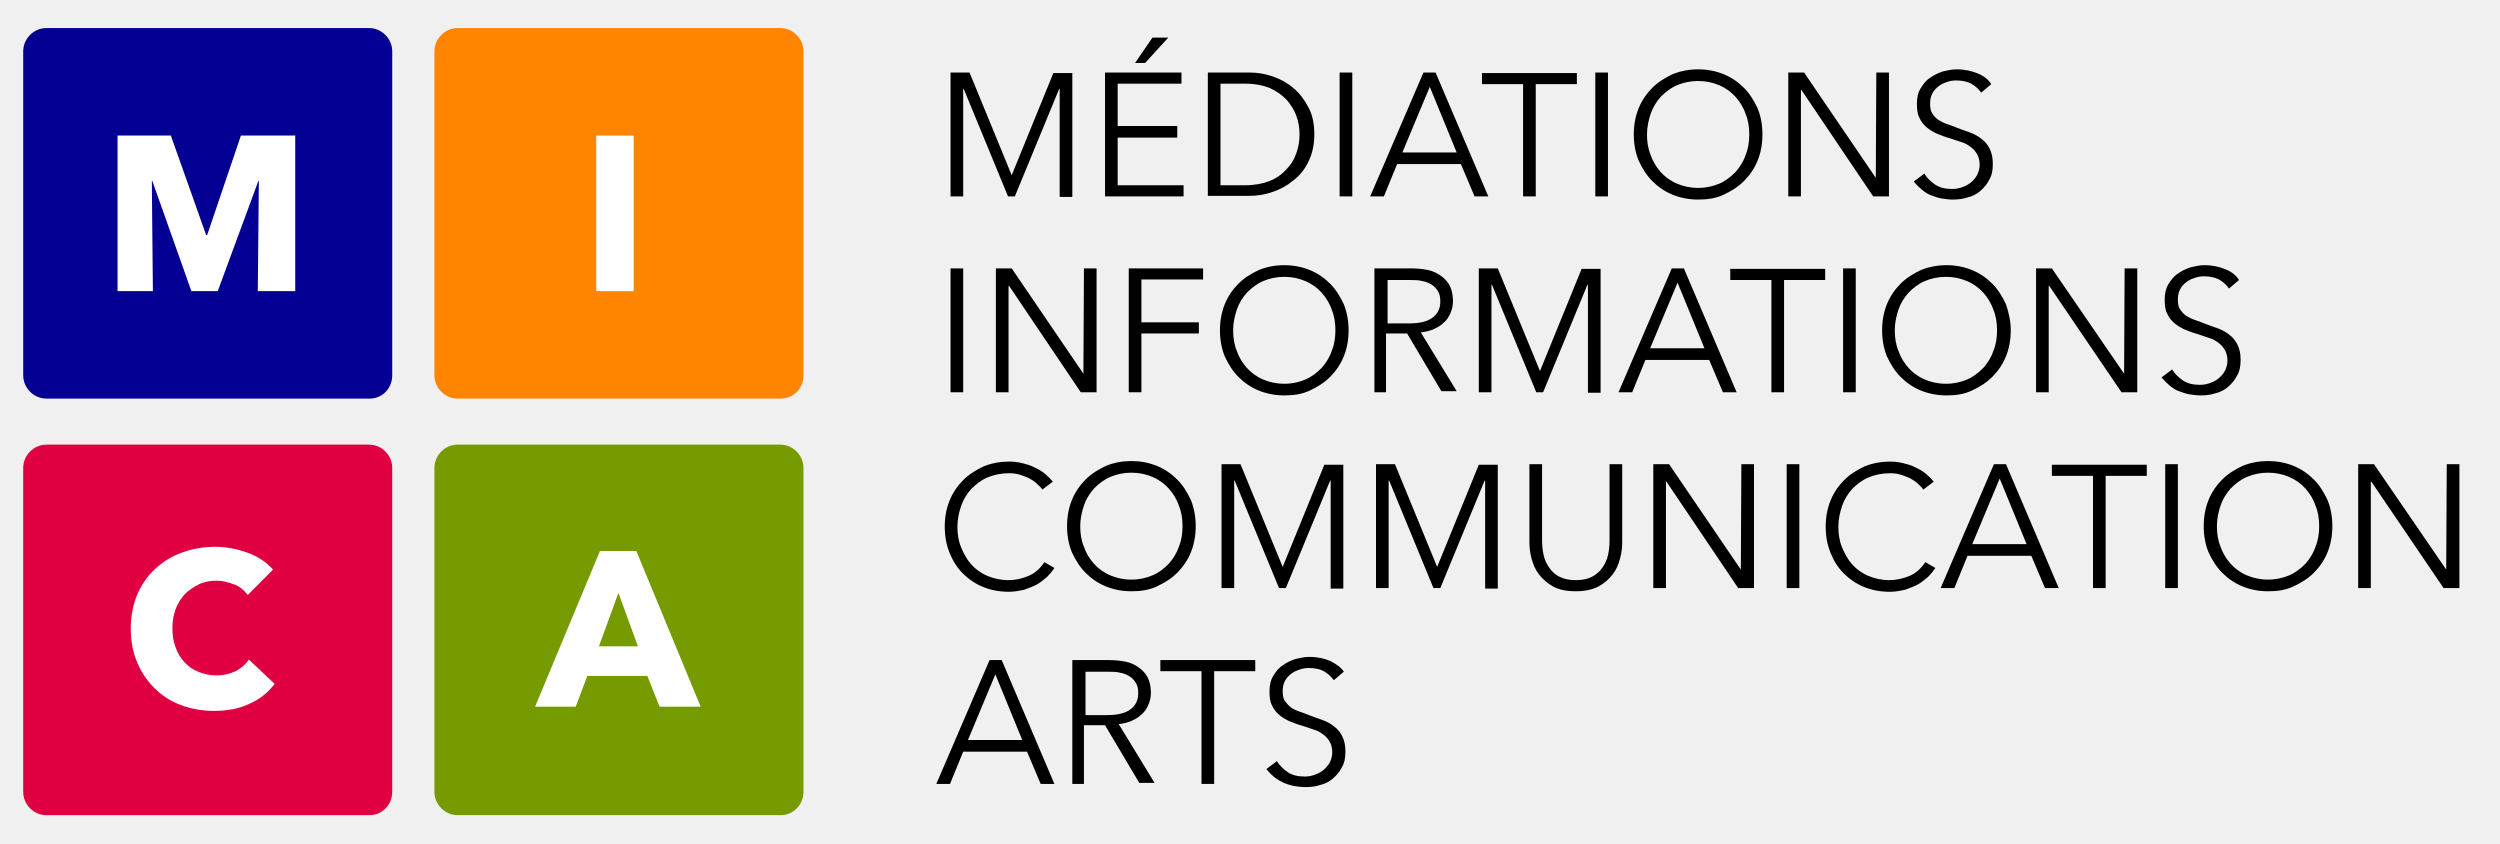
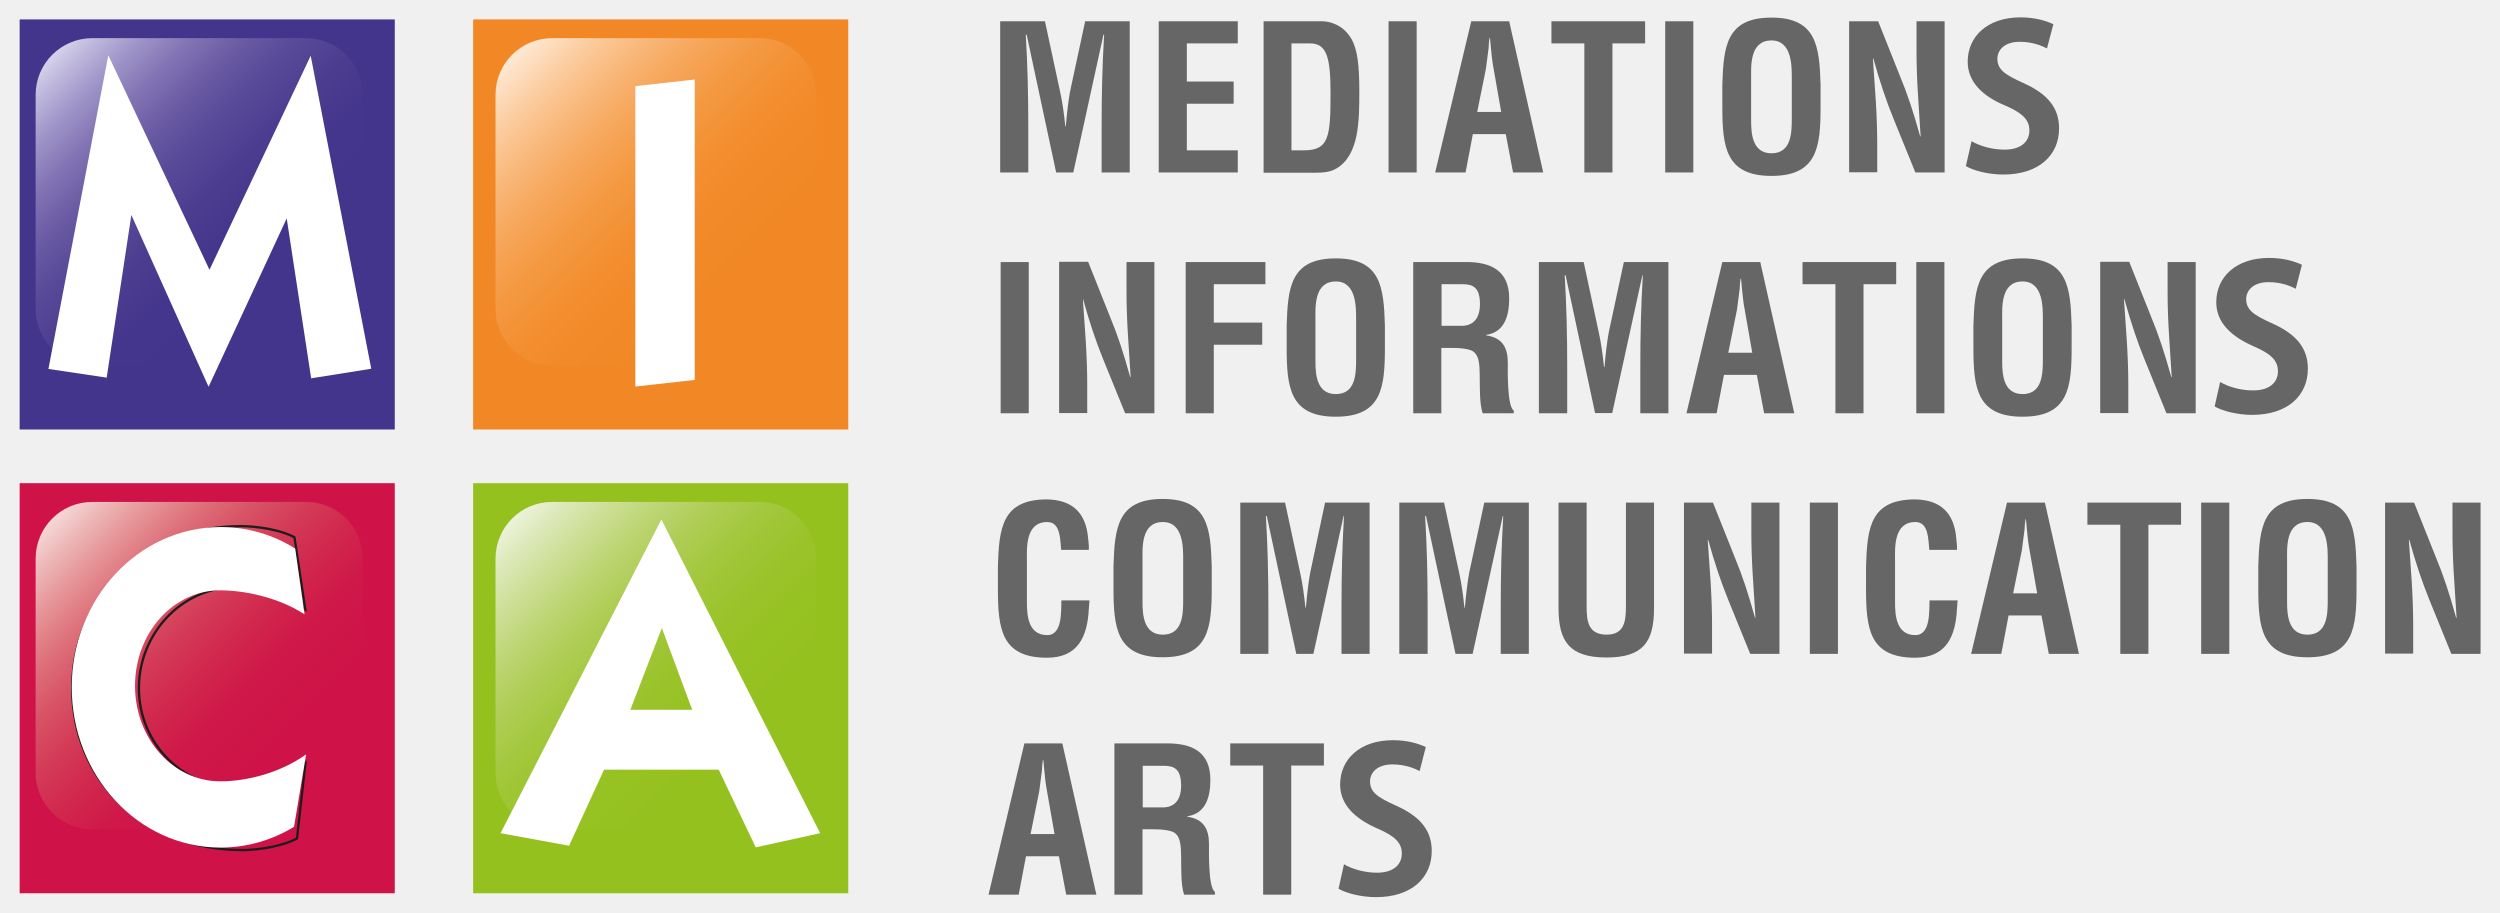
- <svg xmlns="http://www.w3.org/2000/svg" width="160" height="54" viewBox="0 0 160 54" fill="none">
-   <path d="M64.749 11.213L67.415 4.675H68.629V12.602H67.82V5.691H67.786L64.951 12.568H64.513L61.679 5.691H61.645V12.568H60.835V4.641H62.05L64.749 11.213ZM71.531 11.857H75.749V12.568H70.721V4.641H75.614V5.353H71.531V8.063H75.344V8.808H71.531V11.857ZM73.285 4.031H72.644L73.758 2.405H74.77L73.285 4.031ZM77.301 4.641H79.933C80.439 4.641 80.911 4.709 81.417 4.878C81.923 5.048 82.362 5.285 82.767 5.624C83.172 5.962 83.475 6.369 83.745 6.877C84.015 7.385 84.116 7.961 84.116 8.605C84.116 9.282 83.981 9.858 83.745 10.332C83.509 10.841 83.172 11.247 82.767 11.552C82.362 11.891 81.923 12.128 81.417 12.297C80.911 12.467 80.439 12.534 79.933 12.534H77.301V4.641ZM78.111 11.857H79.696C80.304 11.857 80.81 11.755 81.248 11.586C81.687 11.417 82.058 11.146 82.328 10.841C82.632 10.536 82.834 10.197 82.969 9.79C83.104 9.418 83.172 9.011 83.172 8.605C83.172 8.198 83.104 7.792 82.969 7.419C82.834 7.046 82.598 6.674 82.328 6.369C82.025 6.064 81.687 5.827 81.248 5.624C80.81 5.454 80.304 5.353 79.696 5.353H78.111V11.857ZM86.546 12.568H85.736V4.641H86.546V12.568ZM88.57 12.568H87.693L91.101 4.641H91.877L95.251 12.568H94.374L93.496 10.502H89.414L88.57 12.568ZM89.751 9.757H93.227L91.506 5.556L89.751 9.757ZM98.288 12.568H97.478V5.386H94.846V4.675H100.919V5.386H98.288V12.568ZM102.91 12.568H102.1V4.641H102.91V12.568ZM112.796 8.605C112.796 9.215 112.695 9.757 112.493 10.265C112.29 10.773 111.986 11.213 111.615 11.586C111.244 11.959 110.806 12.23 110.299 12.467C109.793 12.704 109.253 12.772 108.68 12.772C108.106 12.772 107.566 12.67 107.06 12.467C106.554 12.264 106.116 11.959 105.744 11.586C105.373 11.213 105.103 10.773 104.867 10.265C104.665 9.757 104.563 9.215 104.563 8.605C104.563 7.995 104.665 7.453 104.867 6.945C105.07 6.437 105.373 5.996 105.744 5.624C106.116 5.251 106.554 4.98 107.06 4.743C107.566 4.54 108.106 4.438 108.68 4.438C109.253 4.438 109.793 4.54 110.299 4.743C110.806 4.946 111.244 5.251 111.615 5.624C111.986 5.996 112.256 6.437 112.493 6.945C112.695 7.453 112.796 7.995 112.796 8.605ZM111.953 8.605C111.953 8.13 111.885 7.69 111.717 7.284C111.582 6.877 111.345 6.504 111.075 6.199C110.806 5.895 110.434 5.624 110.03 5.454C109.625 5.285 109.186 5.183 108.68 5.183C108.174 5.183 107.735 5.285 107.33 5.454C106.925 5.624 106.588 5.895 106.284 6.199C106.014 6.504 105.778 6.877 105.643 7.284C105.508 7.69 105.407 8.13 105.407 8.605C105.407 9.079 105.474 9.519 105.643 9.926C105.778 10.332 106.014 10.705 106.284 11.01C106.554 11.315 106.925 11.586 107.33 11.755C107.735 11.925 108.174 12.026 108.68 12.026C109.186 12.026 109.625 11.925 110.03 11.755C110.434 11.586 110.772 11.315 111.075 11.01C111.345 10.705 111.582 10.332 111.717 9.926C111.885 9.519 111.953 9.079 111.953 8.605ZM120.051 11.383L120.084 4.641H120.894V12.568H119.882L115.293 5.759H115.259V12.568H114.45V4.641H115.462L120.051 11.383ZM126.799 5.928C126.63 5.691 126.394 5.488 126.158 5.353C125.888 5.217 125.584 5.149 125.179 5.149C124.977 5.149 124.774 5.183 124.606 5.251C124.403 5.319 124.234 5.386 124.066 5.522C123.897 5.657 123.762 5.793 123.661 5.996C123.56 6.199 123.526 6.403 123.526 6.64C123.526 6.877 123.56 7.114 123.661 7.25C123.762 7.419 123.897 7.555 124.032 7.656C124.201 7.758 124.369 7.859 124.572 7.927C124.774 7.995 124.977 8.063 125.213 8.164C125.483 8.266 125.753 8.368 126.057 8.469C126.326 8.571 126.596 8.706 126.799 8.876C127.035 9.045 127.204 9.248 127.339 9.519C127.474 9.79 127.541 10.095 127.541 10.502C127.541 10.908 127.474 11.247 127.305 11.518C127.17 11.789 126.968 12.026 126.731 12.23C126.495 12.433 126.225 12.568 125.922 12.636C125.618 12.738 125.314 12.772 124.977 12.772C124.741 12.772 124.504 12.738 124.268 12.704C124.032 12.67 123.796 12.568 123.593 12.501C123.391 12.433 123.189 12.297 122.986 12.128C122.817 11.992 122.649 11.823 122.48 11.62L123.155 11.112C123.323 11.383 123.56 11.62 123.863 11.823C124.167 12.026 124.538 12.094 124.943 12.094C125.145 12.094 125.348 12.06 125.55 11.992C125.753 11.925 125.955 11.823 126.124 11.688C126.293 11.552 126.428 11.383 126.529 11.213C126.63 11.01 126.698 10.807 126.698 10.536C126.698 10.265 126.63 10.028 126.529 9.858C126.428 9.689 126.293 9.519 126.09 9.384C125.922 9.248 125.719 9.147 125.483 9.079C125.247 9.011 125.011 8.91 124.774 8.842C124.504 8.774 124.268 8.673 123.998 8.571C123.762 8.469 123.526 8.334 123.323 8.164C123.121 7.995 122.952 7.792 122.851 7.555C122.716 7.317 122.682 7.013 122.682 6.64C122.682 6.267 122.75 5.928 122.919 5.657C123.087 5.386 123.256 5.149 123.526 4.98C123.762 4.811 124.032 4.675 124.336 4.573C124.639 4.506 124.909 4.438 125.213 4.438C125.753 4.438 126.191 4.54 126.596 4.709C127.001 4.878 127.271 5.115 127.44 5.386L126.799 5.928ZM61.645 25.103H60.835V17.176H61.645V25.103ZM69.338 23.917L69.372 17.176H70.181V25.103H69.169L64.58 18.294H64.547V25.103H63.737V17.176H64.749L69.338 23.917ZM73.049 25.103H72.24V17.176H76.997V17.887H73.049V20.631H76.727V21.343H73.049V25.103ZM86.31 21.139C86.31 21.749 86.208 22.291 86.006 22.799C85.803 23.307 85.5 23.748 85.129 24.12C84.757 24.493 84.319 24.764 83.813 25.001C83.307 25.238 82.767 25.306 82.193 25.306C81.62 25.306 81.08 25.204 80.574 25.001C80.067 24.798 79.629 24.493 79.258 24.12C78.886 23.748 78.617 23.307 78.38 22.799C78.178 22.291 78.077 21.749 78.077 21.139C78.077 20.529 78.178 19.988 78.38 19.479C78.583 18.971 78.886 18.531 79.258 18.158C79.629 17.785 80.067 17.514 80.574 17.277C81.08 17.074 81.62 16.972 82.193 16.972C82.767 16.972 83.307 17.074 83.813 17.277C84.319 17.481 84.757 17.785 85.129 18.158C85.5 18.531 85.77 18.971 86.006 19.479C86.208 19.988 86.31 20.529 86.31 21.139ZM85.466 21.139C85.466 20.665 85.399 20.225 85.23 19.818C85.095 19.412 84.859 19.039 84.589 18.734C84.319 18.429 83.948 18.158 83.543 17.989C83.138 17.819 82.699 17.718 82.193 17.718C81.687 17.718 81.248 17.819 80.844 17.989C80.439 18.158 80.101 18.429 79.798 18.734C79.528 19.039 79.291 19.412 79.156 19.818C79.022 20.225 78.92 20.665 78.92 21.139C78.92 21.614 78.988 22.054 79.156 22.46C79.291 22.867 79.528 23.24 79.798 23.544C80.067 23.849 80.439 24.12 80.844 24.29C81.248 24.459 81.687 24.561 82.193 24.561C82.699 24.561 83.138 24.459 83.543 24.29C83.948 24.12 84.285 23.849 84.589 23.544C84.859 23.24 85.095 22.867 85.23 22.46C85.399 22.054 85.466 21.614 85.466 21.139ZM88.773 25.103H87.963V17.176H90.291C90.662 17.176 91.033 17.209 91.371 17.277C91.708 17.345 91.978 17.481 92.214 17.65C92.45 17.819 92.653 18.023 92.788 18.294C92.923 18.565 92.99 18.903 92.99 19.276C92.99 19.581 92.923 19.818 92.822 20.055C92.72 20.292 92.585 20.496 92.383 20.665C92.214 20.834 91.978 20.97 91.742 21.072C91.506 21.173 91.236 21.241 90.932 21.275L93.227 25.035H92.248L90.055 21.343H88.705V25.103H88.773ZM88.773 20.699H90.156C90.797 20.699 91.303 20.597 91.641 20.36C91.978 20.123 92.18 19.784 92.18 19.31C92.18 19.039 92.147 18.836 92.046 18.666C91.944 18.497 91.809 18.328 91.641 18.226C91.472 18.124 91.269 18.023 91.033 17.989C90.797 17.921 90.527 17.921 90.224 17.921H88.806V20.699H88.773ZM98.558 23.748L101.223 17.209H102.438V25.137H101.628V18.226H101.594L98.76 25.103H98.321L95.487 18.226H95.453V25.103H94.644V17.176H95.858L98.558 23.748ZM104.462 25.103H103.585L106.993 17.176H107.769L111.143 25.103H110.266L109.388 23.036H105.306L104.462 25.103ZM105.609 22.291H109.085L107.364 18.09L105.609 22.291ZM114.18 25.103H113.37V17.921H110.738V17.209H116.811V17.921H114.18V25.103ZM118.768 25.103H117.959V17.176H118.768V25.103ZM128.688 21.139C128.688 21.749 128.587 22.291 128.385 22.799C128.182 23.307 127.879 23.748 127.507 24.12C127.136 24.493 126.698 24.764 126.191 25.001C125.685 25.238 125.146 25.306 124.572 25.306C123.998 25.306 123.458 25.204 122.952 25.001C122.446 24.798 122.008 24.493 121.636 24.12C121.265 23.748 120.995 23.307 120.759 22.799C120.557 22.291 120.455 21.749 120.455 21.139C120.455 20.529 120.557 19.988 120.759 19.479C120.962 18.971 121.265 18.531 121.636 18.158C122.008 17.785 122.446 17.514 122.952 17.277C123.458 17.074 123.998 16.972 124.572 16.972C125.146 16.972 125.685 17.074 126.191 17.277C126.698 17.481 127.136 17.785 127.507 18.158C127.879 18.531 128.148 18.971 128.385 19.479C128.553 19.988 128.688 20.529 128.688 21.139ZM127.811 21.139C127.811 20.665 127.744 20.225 127.575 19.818C127.44 19.412 127.204 19.039 126.934 18.734C126.664 18.429 126.293 18.158 125.888 17.989C125.483 17.819 125.044 17.718 124.538 17.718C124.032 17.718 123.593 17.819 123.189 17.989C122.784 18.158 122.446 18.429 122.143 18.734C121.873 19.039 121.636 19.412 121.501 19.818C121.367 20.225 121.265 20.665 121.265 21.139C121.265 21.614 121.333 22.054 121.501 22.46C121.636 22.867 121.873 23.24 122.143 23.544C122.412 23.849 122.784 24.12 123.189 24.29C123.593 24.459 124.032 24.561 124.538 24.561C125.044 24.561 125.483 24.459 125.888 24.29C126.293 24.12 126.63 23.849 126.934 23.544C127.204 23.24 127.44 22.867 127.575 22.46C127.744 22.054 127.811 21.614 127.811 21.139ZM135.943 23.917L135.976 17.176H136.786V25.103H135.774L131.151 18.294H131.118V25.103H130.308V17.176H131.32L135.943 23.917ZM142.657 18.463C142.488 18.226 142.252 18.023 142.016 17.887C141.746 17.752 141.442 17.684 141.038 17.684C140.835 17.684 140.633 17.718 140.464 17.785C140.261 17.853 140.093 17.921 139.924 18.056C139.755 18.192 139.62 18.328 139.519 18.531C139.418 18.734 139.384 18.937 139.384 19.174C139.384 19.412 139.418 19.649 139.519 19.784C139.62 19.954 139.755 20.089 139.89 20.191C140.059 20.292 140.228 20.394 140.43 20.462C140.633 20.529 140.835 20.597 141.071 20.699C141.341 20.8 141.611 20.902 141.915 21.004C142.185 21.105 142.455 21.241 142.657 21.41C142.893 21.58 143.062 21.783 143.197 22.054C143.332 22.325 143.399 22.63 143.399 23.036C143.399 23.443 143.332 23.782 143.163 24.053C143.028 24.324 142.826 24.561 142.59 24.764C142.353 24.967 142.083 25.103 141.78 25.171C141.476 25.272 141.172 25.306 140.835 25.306C140.599 25.306 140.363 25.272 140.127 25.238C139.89 25.204 139.654 25.103 139.452 25.035C139.249 24.967 139.047 24.832 138.844 24.663C138.676 24.527 138.507 24.358 138.338 24.154L139.013 23.646C139.182 23.917 139.418 24.154 139.722 24.358C140.025 24.561 140.396 24.629 140.801 24.629C141.004 24.629 141.206 24.595 141.409 24.527C141.611 24.459 141.814 24.358 141.982 24.222C142.151 24.087 142.286 23.917 142.387 23.748C142.488 23.544 142.556 23.341 142.556 23.07C142.556 22.799 142.488 22.562 142.387 22.393C142.286 22.223 142.151 22.054 141.949 21.918C141.78 21.783 141.577 21.681 141.341 21.614C141.105 21.546 140.869 21.444 140.633 21.376C140.363 21.309 140.127 21.207 139.857 21.105C139.62 21.004 139.384 20.868 139.182 20.699C138.979 20.529 138.811 20.326 138.709 20.089C138.574 19.852 138.541 19.547 138.541 19.174C138.541 18.802 138.608 18.463 138.777 18.192C138.946 17.921 139.114 17.684 139.384 17.514C139.62 17.345 139.89 17.209 140.194 17.108C140.498 17.04 140.768 16.972 141.071 16.972C141.611 16.972 142.05 17.074 142.455 17.243C142.86 17.413 143.129 17.65 143.298 17.921L142.657 18.463ZM67.482 36.35C67.347 36.553 67.178 36.757 67.01 36.926C66.807 37.095 66.605 37.265 66.369 37.4C66.132 37.536 65.829 37.637 65.559 37.739C65.255 37.807 64.918 37.874 64.58 37.874C63.973 37.874 63.433 37.773 62.927 37.57C62.421 37.366 61.982 37.062 61.611 36.689C61.24 36.316 60.97 35.876 60.768 35.368C60.565 34.859 60.464 34.317 60.464 33.708C60.464 33.098 60.565 32.556 60.768 32.048C60.97 31.54 61.274 31.099 61.645 30.727C62.016 30.354 62.455 30.083 62.961 29.846C63.467 29.642 64.007 29.541 64.58 29.541C64.884 29.541 65.154 29.575 65.424 29.642C65.694 29.71 65.964 29.778 66.2 29.913C66.436 30.015 66.672 30.151 66.875 30.32C67.077 30.489 67.246 30.659 67.381 30.828L66.706 31.336C66.638 31.201 66.504 31.099 66.369 30.964C66.234 30.828 66.065 30.727 65.896 30.625C65.694 30.523 65.491 30.456 65.289 30.388C65.087 30.32 64.85 30.286 64.58 30.286C64.074 30.286 63.602 30.388 63.197 30.557C62.792 30.727 62.455 30.997 62.151 31.302C61.881 31.607 61.645 31.98 61.51 32.386C61.375 32.793 61.274 33.233 61.274 33.708C61.274 34.182 61.341 34.622 61.51 35.029C61.679 35.435 61.881 35.808 62.151 36.113C62.421 36.418 62.792 36.689 63.197 36.858C63.602 37.028 64.04 37.129 64.547 37.129C64.985 37.129 65.424 37.028 65.829 36.858C66.234 36.689 66.571 36.384 66.841 35.977L67.482 36.35ZM76.525 33.674C76.525 34.284 76.423 34.826 76.221 35.334C76.019 35.842 75.715 36.282 75.344 36.655C74.973 37.028 74.534 37.299 74.028 37.536C73.522 37.773 72.982 37.841 72.408 37.841C71.835 37.841 71.295 37.739 70.789 37.536C70.283 37.333 69.844 37.028 69.473 36.655C69.102 36.282 68.832 35.842 68.596 35.334C68.393 34.826 68.292 34.284 68.292 33.674C68.292 33.064 68.393 32.522 68.596 32.014C68.798 31.506 69.102 31.065 69.473 30.693C69.844 30.32 70.283 30.049 70.789 29.812C71.295 29.608 71.835 29.507 72.408 29.507C72.982 29.507 73.522 29.608 74.028 29.812C74.534 30.015 74.973 30.32 75.344 30.693C75.715 31.065 75.985 31.506 76.221 32.014C76.423 32.522 76.525 33.064 76.525 33.674ZM75.681 33.674C75.681 33.2 75.614 32.759 75.445 32.353C75.31 31.946 75.074 31.573 74.804 31.268C74.534 30.964 74.163 30.693 73.758 30.523C73.353 30.354 72.914 30.252 72.408 30.252C71.902 30.252 71.463 30.354 71.059 30.523C70.654 30.693 70.316 30.964 70.013 31.268C69.743 31.573 69.507 31.946 69.372 32.353C69.237 32.759 69.135 33.2 69.135 33.674C69.135 34.148 69.203 34.589 69.372 34.995C69.507 35.401 69.743 35.774 70.013 36.079C70.283 36.384 70.654 36.655 71.059 36.824C71.463 36.994 71.902 37.095 72.408 37.095C72.914 37.095 73.353 36.994 73.758 36.824C74.163 36.655 74.5 36.384 74.804 36.079C75.074 35.774 75.31 35.401 75.445 34.995C75.614 34.589 75.681 34.148 75.681 33.674ZM82.092 36.282L84.757 29.744H85.972V37.671H85.162V30.76H85.129L82.294 37.637H81.856L79.022 30.76H78.988V37.637H78.178V29.71H79.393L82.092 36.282ZM91.978 36.282L94.644 29.744H95.858V37.671H95.049V30.76H95.015L92.18 37.637H91.742L88.908 30.76H88.874V37.637H88.064V29.71H89.279L91.978 36.282ZM100.852 37.841C100.245 37.841 99.772 37.739 99.401 37.536C99.03 37.333 98.726 37.062 98.49 36.757C98.254 36.452 98.119 36.113 98.018 35.74C97.916 35.368 97.883 35.029 97.883 34.69V29.71H98.692V34.589C98.692 34.893 98.726 35.232 98.794 35.537C98.861 35.842 98.996 36.113 99.165 36.35C99.334 36.587 99.536 36.791 99.84 36.926C100.11 37.062 100.447 37.129 100.852 37.129C101.257 37.129 101.594 37.062 101.864 36.926C102.134 36.791 102.37 36.587 102.539 36.35C102.708 36.113 102.843 35.842 102.91 35.537C102.978 35.232 103.011 34.927 103.011 34.589V29.71H103.821V34.69C103.821 35.029 103.787 35.368 103.686 35.74C103.585 36.113 103.45 36.452 103.214 36.757C102.978 37.062 102.674 37.333 102.303 37.536C101.898 37.739 101.426 37.841 100.852 37.841ZM111.413 36.452L111.447 29.71H112.256V37.637H111.244L106.655 30.828H106.622V37.637H105.812V29.71H106.824L111.413 36.452ZM115.158 37.637H114.348V29.71H115.158V37.637ZM123.863 36.35C123.728 36.553 123.56 36.757 123.391 36.926C123.189 37.095 122.986 37.265 122.75 37.4C122.514 37.536 122.21 37.637 121.94 37.739C121.636 37.807 121.299 37.874 120.962 37.874C120.354 37.874 119.814 37.773 119.308 37.57C118.802 37.366 118.364 37.062 117.992 36.689C117.621 36.316 117.351 35.876 117.149 35.368C116.946 34.859 116.845 34.317 116.845 33.708C116.845 33.098 116.946 32.556 117.149 32.048C117.351 31.54 117.655 31.099 118.026 30.727C118.397 30.354 118.836 30.083 119.342 29.846C119.848 29.642 120.388 29.541 120.962 29.541C121.265 29.541 121.535 29.575 121.805 29.642C122.075 29.71 122.345 29.778 122.581 29.913C122.817 30.015 123.054 30.151 123.256 30.32C123.458 30.489 123.627 30.659 123.762 30.828L123.087 31.336C123.02 31.201 122.885 31.099 122.75 30.964C122.615 30.828 122.446 30.727 122.278 30.625C122.075 30.523 121.873 30.456 121.67 30.388C121.468 30.32 121.232 30.286 120.962 30.286C120.455 30.286 119.983 30.388 119.578 30.557C119.173 30.727 118.836 30.997 118.532 31.302C118.262 31.607 118.026 31.98 117.891 32.386C117.756 32.793 117.655 33.233 117.655 33.708C117.655 34.182 117.722 34.622 117.891 35.029C118.06 35.435 118.262 35.808 118.532 36.113C118.802 36.418 119.173 36.689 119.578 36.858C119.983 37.028 120.422 37.129 120.928 37.129C121.367 37.129 121.805 37.028 122.21 36.858C122.615 36.689 122.952 36.384 123.222 35.977L123.863 36.35ZM125.078 37.637H124.201L127.609 29.71H128.385L131.759 37.637H130.881L130.004 35.571H125.922L125.078 37.637ZM126.225 34.826H129.701L127.98 30.625L126.225 34.826ZM134.762 37.637H133.952V30.456H131.32V29.744H137.393V30.456H134.762V37.637ZM139.384 37.637H138.574V29.71H139.384V37.637ZM149.27 33.674C149.27 34.284 149.169 34.826 148.967 35.334C148.764 35.842 148.461 36.282 148.089 36.655C147.718 37.028 147.28 37.299 146.774 37.536C146.267 37.773 145.728 37.841 145.154 37.841C144.58 37.841 144.04 37.739 143.534 37.536C143.028 37.333 142.59 37.028 142.218 36.655C141.847 36.282 141.577 35.842 141.341 35.334C141.139 34.826 141.038 34.284 141.038 33.674C141.038 33.064 141.139 32.522 141.341 32.014C141.544 31.506 141.847 31.065 142.218 30.693C142.59 30.32 143.028 30.049 143.534 29.812C144.04 29.608 144.58 29.507 145.154 29.507C145.728 29.507 146.267 29.608 146.774 29.812C147.28 30.015 147.718 30.32 148.089 30.693C148.461 31.065 148.73 31.506 148.967 32.014C149.169 32.522 149.27 33.064 149.27 33.674ZM148.427 33.674C148.427 33.2 148.359 32.759 148.191 32.353C148.056 31.946 147.819 31.573 147.55 31.268C147.28 30.964 146.908 30.693 146.504 30.523C146.099 30.354 145.66 30.252 145.154 30.252C144.648 30.252 144.209 30.354 143.804 30.523C143.399 30.693 143.062 30.964 142.758 31.268C142.488 31.573 142.252 31.946 142.117 32.353C141.982 32.759 141.881 33.2 141.881 33.674C141.881 34.148 141.949 34.589 142.117 34.995C142.252 35.401 142.488 35.774 142.758 36.079C143.028 36.384 143.399 36.655 143.804 36.824C144.209 36.994 144.648 37.095 145.154 37.095C145.66 37.095 146.099 36.994 146.504 36.824C146.908 36.655 147.246 36.384 147.55 36.079C147.819 35.774 148.056 35.401 148.191 34.995C148.359 34.589 148.427 34.148 148.427 33.674ZM156.558 36.452L156.592 29.71H157.402V37.637H156.39L151.767 30.828H151.733V37.637H150.924V29.71H151.936L156.558 36.452ZM60.801 50.172H59.924L63.332 42.245H64.108L67.482 50.172H66.605L65.728 48.105H61.645L60.801 50.172ZM61.949 47.36H65.424L63.703 43.159L61.949 47.36ZM69.439 50.172H68.629V42.245H70.957C71.329 42.245 71.7 42.279 72.037 42.346C72.374 42.414 72.644 42.55 72.881 42.719C73.117 42.888 73.319 43.092 73.454 43.363C73.589 43.634 73.657 43.972 73.657 44.345C73.657 44.65 73.589 44.887 73.488 45.124C73.387 45.361 73.252 45.565 73.049 45.734C72.881 45.903 72.644 46.039 72.408 46.141C72.172 46.242 71.902 46.31 71.599 46.344L73.893 50.104H72.914L70.721 46.411H69.372V50.172H69.439ZM69.439 45.768H70.822C71.463 45.768 71.97 45.666 72.307 45.429C72.644 45.192 72.847 44.853 72.847 44.379C72.847 44.108 72.813 43.905 72.712 43.735C72.611 43.566 72.476 43.397 72.307 43.295C72.138 43.193 71.936 43.092 71.7 43.058C71.463 42.99 71.194 42.99 70.89 42.99H69.473V45.768H69.439ZM77.706 50.172H76.896V42.956H74.264V42.245H80.337V42.956H77.706V50.172ZM85.365 43.532C85.196 43.295 84.96 43.092 84.724 42.956C84.488 42.821 84.15 42.753 83.745 42.753C83.543 42.753 83.34 42.787 83.172 42.855C82.969 42.922 82.8 42.99 82.632 43.126C82.463 43.261 82.328 43.397 82.227 43.6C82.126 43.803 82.092 44.006 82.092 44.243C82.092 44.481 82.126 44.718 82.227 44.853C82.328 44.989 82.463 45.158 82.598 45.26C82.733 45.361 82.936 45.463 83.138 45.531C83.34 45.599 83.543 45.666 83.779 45.768C84.049 45.87 84.319 45.971 84.623 46.073C84.892 46.174 85.162 46.31 85.365 46.479C85.601 46.649 85.77 46.852 85.905 47.123C86.04 47.394 86.107 47.699 86.107 48.105C86.107 48.512 86.04 48.851 85.871 49.122C85.736 49.393 85.534 49.63 85.297 49.833C85.061 50.036 84.791 50.172 84.488 50.24C84.184 50.341 83.88 50.375 83.543 50.375C83.307 50.375 83.07 50.341 82.834 50.307C82.598 50.273 82.362 50.172 82.159 50.104C81.957 50.002 81.754 49.901 81.552 49.731C81.383 49.596 81.215 49.427 81.046 49.223L81.721 48.715C81.889 48.986 82.126 49.223 82.429 49.427C82.733 49.63 83.104 49.698 83.509 49.698C83.712 49.698 83.914 49.664 84.116 49.596C84.319 49.528 84.521 49.427 84.69 49.291C84.859 49.156 84.994 48.986 85.095 48.817C85.196 48.614 85.264 48.41 85.264 48.139C85.264 47.868 85.196 47.631 85.095 47.462C84.994 47.292 84.859 47.123 84.656 46.987C84.488 46.852 84.285 46.75 84.049 46.683C83.813 46.615 83.576 46.513 83.34 46.445C83.07 46.378 82.834 46.276 82.564 46.174C82.328 46.073 82.092 45.937 81.889 45.768C81.687 45.599 81.518 45.395 81.417 45.158C81.282 44.921 81.248 44.616 81.248 44.243C81.248 43.871 81.316 43.532 81.485 43.261C81.653 42.99 81.822 42.753 82.092 42.583C82.328 42.414 82.598 42.279 82.902 42.177C83.205 42.109 83.475 42.041 83.779 42.041C84.319 42.041 84.757 42.143 85.162 42.312C85.534 42.516 85.837 42.719 86.006 42.99L85.365 43.532Z" fill="black" />
-   <path d="M23.652 25.509H2.969C2.159 25.509 1.485 24.832 1.485 24.019V3.286C1.485 2.473 2.159 1.795 2.969 1.795H23.619C24.428 1.795 25.103 2.473 25.103 3.286V24.019C25.103 24.866 24.462 25.509 23.652 25.509Z" fill="#030093" />
-   <path d="M49.971 25.509H29.287C28.477 25.509 27.803 24.832 27.803 24.019V3.286C27.803 2.473 28.477 1.795 29.287 1.795H49.937C50.746 1.795 51.421 2.473 51.421 3.286V24.019C51.421 24.866 50.78 25.509 49.971 25.509Z" fill="#FF8400" />
-   <path d="M23.652 52.17H2.969C2.159 52.17 1.485 51.493 1.485 50.68V29.947C1.485 29.134 2.159 28.456 2.969 28.456H23.619C24.428 28.456 25.103 29.134 25.103 29.947V50.68C25.103 51.493 24.462 52.17 23.652 52.17Z" fill="#E00041" />
-   <path d="M49.971 52.17H29.287C28.477 52.17 27.803 51.493 27.803 50.68V29.947C27.803 29.134 28.477 28.456 29.287 28.456H49.937C50.746 28.456 51.421 29.134 51.421 29.947V50.68C51.421 51.493 50.78 52.17 49.971 52.17Z" fill="#759B00" />
-   <path d="M16.499 18.632L16.567 11.586H16.533L13.935 18.632H12.248L9.751 11.586H9.717L9.785 18.632H7.524V8.672H10.932L13.193 15.041H13.26L15.42 8.672H18.895V18.632H16.499ZM42.21 45.226L41.434 43.261H37.587L36.845 45.226H34.247L38.397 35.266H40.725L44.842 45.226H42.21ZM39.578 37.942L38.33 41.364H40.827L39.578 37.942ZM15.926 45.056C15.285 45.361 14.542 45.497 13.699 45.497C12.923 45.497 12.214 45.361 11.573 45.124C10.932 44.887 10.358 44.514 9.886 44.04C9.414 43.566 9.043 43.024 8.773 42.38C8.503 41.736 8.368 41.025 8.368 40.246C8.368 39.467 8.503 38.721 8.773 38.078C9.043 37.434 9.414 36.892 9.92 36.418C10.392 35.977 10.966 35.605 11.641 35.367C12.282 35.13 12.99 34.995 13.766 34.995C14.475 34.995 15.15 35.13 15.825 35.367C16.499 35.605 17.039 35.977 17.478 36.452L15.858 38.078C15.622 37.773 15.352 37.536 14.981 37.4C14.61 37.265 14.239 37.163 13.868 37.163C13.463 37.163 13.058 37.231 12.72 37.4C12.383 37.569 12.079 37.773 11.809 38.044C11.573 38.315 11.371 38.62 11.236 38.992C11.101 39.365 11.033 39.772 11.033 40.212C11.033 40.652 11.101 41.059 11.236 41.431C11.371 41.804 11.573 42.143 11.809 42.38C12.046 42.651 12.349 42.854 12.687 42.99C13.024 43.125 13.395 43.227 13.834 43.227C14.306 43.227 14.711 43.125 15.082 42.956C15.453 42.753 15.723 42.516 15.926 42.211L17.579 43.769C17.107 44.379 16.567 44.785 15.926 45.056ZM38.161 18.632V8.672H40.557V18.632H38.161Z" fill="white" />
+ <svg xmlns="http://www.w3.org/2000/svg" xmlns:xlink="http://www.w3.org/1999/xlink" baseProfile="basic" width="1094.3" height="399.5">
+   <path fill="#43358b" d="M8.6 8.5h164.2V188H8.6z" />
+   <path fill="#f18825" d="M207.1 8.5h164.2V188H207.1z" />
+   <path fill="#cf1348" d="M8.6 211.5h164.2V391H8.6z" />
+   <path fill="#95c11f" d="M207.1 211.5h164.2V391H207.1z" />
+   <linearGradient id="A" gradientUnits="userSpaceOnUse" x1="151.576" y1="152.739" x2="22.814" y2="23.976">
+     <stop offset=".25" stop-color="#43358b" />
+     <stop offset=".39" stop-color="#45368d" />
+     <stop offset=".502" stop-color="#4c3d90" />
+     <stop offset=".604" stop-color="#584998" />
+     <stop offset=".701" stop-color="#6a5ba4" />
+     <stop offset=".794" stop-color="#8375b4" />
+     <stop offset=".884" stop-color="#a298ca" />
+     <stop offset=".97" stop-color="#c8c2e2" />
+     <stop offset="1" stop-color="#d7d2ea" />
+   </linearGradient>
+   <path fill="url(#A)" d="M158.8 135.2A24.8 24.8 0 0 1 134 160H40.4a24.8 24.8 0 0 1-24.8-24.8V41.5a24.8 24.8 0 0 1 24.8-24.8H134a24.8 24.8 0 0 1 24.8 24.8v93.7z" />
+   <linearGradient id="B" gradientUnits="userSpaceOnUse" x1="350.785" y1="152.03" x2="223.441" y2="24.686">
+     <stop offset=".25" stop-color="#f18825" />
+     <stop offset=".39" stop-color="#f28a29" />
+     <stop offset=".502" stop-color="#f39033" />
+     <stop offset=".604" stop-color="#f49a44" />
+     <stop offset=".701" stop-color="#f6a75b" />
+     <stop offset=".794" stop-color="#f9b779" />
+     <stop offset=".884" stop-color="#fbcb9d" />
+     <stop offset=".97" stop-color="#fde1c6" />
+     <stop offset="1" stop-color="#fee9d6" />
+   </linearGradient>
+   <path fill="url(#B)" d="M357.3 135.2a24.8 24.8 0 0 1-24.8 24.8h-90.8a24.8 24.8 0 0 1-24.8-24.8V41.5a24.8 24.8 0 0 1 24.8-24.8h90.8a24.8 24.8 0 0 1 24.8 24.8v93.7z" />
+   <linearGradient id="C" gradientUnits="userSpaceOnUse" x1="151.576" y1="355.739" x2="22.814" y2="226.977">
+     <stop offset=".25" stop-color="#cf1348" />
+     <stop offset=".384" stop-color="#cf1949" />
+     <stop offset=".491" stop-color="#d1284e" />
+     <stop offset=".589" stop-color="#d43b57" />
+     <stop offset=".682" stop-color="#d85366" />
+     <stop offset=".771" stop-color="#de717b" />
+     <stop offset=".857" stop-color="#e59497" />
+     <stop offset=".939" stop-color="#eebaba" />
+     <stop offset="1" stop-color="#f5d8d7" />
+   </linearGradient>
+   <path fill="url(#C)" d="M158.8 338.2A24.8 24.8 0 0 1 134 363H40.4a24.8 24.8 0 0 1-24.8-24.8v-93.7a24.8 24.8 0 0 1 24.8-24.8H134a24.8 24.8 0 0 1 24.8 24.8v93.7z" />
+   <linearGradient id="D" gradientUnits="userSpaceOnUse" x1="350.784" y1="355.03" x2="223.441" y2="227.686">
+     <stop offset=".25" stop-color="#95c11f" />
+     <stop offset=".384" stop-color="#97c223" />
+     <stop offset=".491" stop-color="#9cc42e" />
+     <stop offset=".589" stop-color="#a4c83f" />
+     <stop offset=".682" stop-color="#afcd56" />
+     <stop offset=".771" stop-color="#bdd574" />
+     <stop offset=".857" stop-color="#cddf97" />
+     <stop offset=".939" stop-color="#dee9bc" />
+     <stop offset="1" stop-color="#ecf3da" />
+   </linearGradient>
+   <path fill="url(#D)" d="M357.3 338.2a24.8 24.8 0 0 1-24.8 24.8h-90.8a24.8 24.8 0 0 1-24.8-24.8v-93.7a24.8 24.8 0 0 1 24.8-24.8h90.8a24.8 24.8 0 0 1 24.8 24.8v93.7z" />
+   <path d="M278.1 37.7l26-2.9v131.5l-26 2.9V37.7zm11.4 189.7l-70.4 137.3 30 5.5 15.3-33.3h50.2l16.2 34 28.2-6.2-69.5-137.3zm-13.6 83.3l13.8-35.8 13.3 35.8h-27.1z" fill="#fff" />
+   <path fill="none" stroke="#1d1d1b" stroke-width="1.021" d="M130 367c-6.1 3.4-17.1 5.1-23.7 5.1-44.8 0-74.7-31.4-74.7-70.9 0-39.1 30.5-70.9 73.8-70.9 7 0 17.6 1.6 23.5 4.9l4.7 31.4c-7.6-5.7-17.3-9.7-29.4-9.7-25.6 0-43.4 21.3-43.4 44.2 0 25.3 20.3 44.2 44.6 44.2 11.6 0 20.7-5.5 28.3-11.3l-3.7 33z" />
+   <path d="M91.7 118.1L136 24.4l26.5 137-26.3 4.2-10.7-70-34.2 73.7-33.8-75.2-10.8 71.2-25.5-3.8L47.4 24.2l44.3 93.9zM134 330.2C123.1 338 108.7 342 96.4 342c-20.6 0-37.3-18.7-37.3-41.8s16.7-41.8 37.3-41.8c10.2 0 25.2 2.9 36.9 10.5l-4.1-28.8c-9.6-6-20.7-9.4-32.6-9.4-36 0-65.2 31.4-65.2 70.1S60.5 371 96.5 371c11.7 0 22.7-3.3 32.2-9.1l5.3-31.7z" fill="#fff" />
+   <g fill="#666">
+     <path d="M863 61.8c3.5 2.1 9 3.7 14.4 3.7 7.1 0 10.9-3.4 10.9-8.4 0-4.8-3.2-7.7-10.6-10.9-10.1-4.2-16.4-10.5-16.4-19.2 0-11 8.6-19.4 23.1-19.4 6.4 0 11.2 1.5 14.4 3L896 21.2c-2.3-1.2-6.4-2.9-11.9-2.9-6.8 0-9.8 3.7-9.8 7.4 0 4.8 3.3 7 11.5 10.7 10.7 4.8 15.5 11 15.5 19.8 0 11.7-8.8 20.2-24.4 20.2-6.6 0-13.3-1.8-16.4-3.7l2.5-10.9z" />
+     <use xlink:href="#F" />
+     <use xlink:href="#F" x="-383.5" y="211.1" />
+     <path d="M450.1 75.5h-12.3V9.3h19.6L464 40c1.1 5 1.8 10.2 2.3 15.3h.2c.6-6.5 1.1-10.9 1.9-15.3L475 9.3h19.5v66.2h-12.3V54.7c0-13.2.3-26.3 1.1-39.5h-.3l-13.2 60.3h-7.5l-12.9-60.3h-.4c.8 13.2 1.1 26.3 1.1 39.5v20.8zm57.1 0V9.3h34.6V19h-22.3v16.7H540v9.7h-20.5v20.4h22.3v9.7h-34.6zm45.9 0V9.3h25.6c3 0 9 1.3 12.7 7.5 2.8 4.6 3.6 11.9 3.6 22.9 0 13.1 0 28.2-10.1 34.1-2.7 1.6-6.1 1.8-9.1 1.8h-22.7zm17.6-9.7c11 0 11.7-5.8 11.7-25 0-15.6-1.6-21.8-9-21.8h-8.1v46.8h5.4zm37.1 9.7V9.3h12.3v66.2h-12.3zm20.4 0L644 9.3h16.6l14.9 66.2h-13.2l-3.2-16.8h-14.4l-3.2 16.8h-13.3zM646.6 49h10.5l-3.3-18.8c-.6-3.1-.9-6.1-1.2-9.2l-.4-4.4h-.2c-.2 1.4-.4 2.9-.4 4.4l-1.2 9.2-3.8 18.8zm32.5-39.7h41V19h-14.3v56.5h-12.3V19h-14.4V9.3zm49.8 66.2V9.3h12.3v66.2h-12.3zm25-38.4c.5-16.9 1.8-29.4 21.5-29.4s21 12.5 21.5 29.4v9.4c0 17.7-1.3 30.5-21.5 30.5s-21.5-12.9-21.5-30.5v-9.4zm12.6 15.6c0 5.5.4 14.4 8.9 14.4 8.8 0 8.9-9.1 8.9-15.4v-17c0-5.3.3-17-8.9-17-9.7 0-8.9 11.6-8.9 16.7v18.3zm72.4-43.4h12.3v66.2h-12.8l-9.6-23.6c-3.2-7.9-5.9-15.9-8.8-26.3h-.2l1.3 18.9c.4 6.6.6 13.2.6 18.5v12.4h-12.3V9.3h12.7l9.6 24.1c3.2 7.7 5.8 15.5 8.8 26.3h.2l-1.2-18.8c-.4-6.4-.6-12.7-.6-18.6v-13zM438 180.9v-66.2h12.3v66.2H438zm55-66.2h12.3v66.2h-12.8l-9.6-23.6c-3.2-7.9-5.9-15.9-8.8-26.3h-.1l1.3 18.9c.4 6.6.6 13.2.6 18.5v12.4h-12.3v-66.2h12.7l9.6 24.1c3.2 7.7 5.8 15.5 8.8 26.3h.2l-1.2-18.8c-.4-6.4-.6-12.7-.6-18.6v-12.9zm26 66.2v-66.2h34.9v9.7h-22.6v16.8h21.2v9.7h-21.2v30H519z" />
+     <use xlink:href="#G" />
+     <path d="M630.9 152.4v28.5h-12.3v-66.2h23.3c10.6 0 18.7 3.7 18.7 15.9 0 7.2-1.8 14.8-10.1 16v.2c7.3 1 9.5 5.6 9.5 12 0 2.7-.4 19 2.6 20.9v1.2H649c-1.5-4.2-1.2-12.4-1.3-16.8-.1-4.1 0-9.6-4.2-10.9-3.3-1-6.9-.9-10.4-.9h-2.2zm0-9.8h9.7c4-.3 7.2-2.9 7.2-9.5 0-7.4-3.1-8.7-7.7-8.7H631v18.2zm55 38.3h-12.3v-66.2h19.6l6.6 30.7c1.1 5 1.8 10.2 2.3 15.3h.2c.6-6.5 1.1-10.9 1.9-15.3l6.6-30.7h19.5v66.2H718V160c0-13.2.3-26.3 1.1-39.5h-.2l-13.2 60.3h-7.5l-12.9-60.3h-.4c.8 13.2 1.1 26.3 1.1 39.5v20.9zm52.3 0l15.7-66.2h16.6l14.9 66.2h-13.2l-3.2-16.8h-14.4l-3.2 16.8h-13.2zm18.3-26.5H767l-3.3-18.8c-.6-3.1-.9-6.1-1.2-9.2l-.4-4.4h-.2c-.2 1.4-.4 2.9-.4 4.4l-1.2 9.2-3.8 18.8zm32.5-39.7h41v9.7h-14.3v56.5h-12.3v-56.5H789v-9.7zm49.8 66.2v-66.2h12.3v66.2h-12.3z" />
+     <use xlink:href="#G" x="300.6" />
+     <path d="M948.8 114.7h12.3v66.2h-12.8l-9.6-23.6c-3.2-7.9-5.9-15.9-8.8-26.3h-.2l1.3 18.9c.4 6.6.6 13.2.6 18.5v12.4h-12.3v-66.2H932l9.6 24.1c3.2 7.7 5.8 15.5 8.8 26.3h.2l-1.2-18.8c-.4-6.4-.6-12.7-.6-18.6v-12.9z" />
+     <use xlink:href="#H" />
+     <path d="M487.4 247.8c.5-16.9 1.8-29.4 21.5-29.4s21 12.5 21.5 29.4v9.4c0 17.7-1.3 30.5-21.5 30.5s-21.5-12.9-21.5-30.5v-9.4zm12.7 15.6c0 5.5.4 14.4 8.9 14.4 8.8 0 8.9-9.1 8.9-15.4v-16.9c0-5.3.3-17-8.9-17-9.7 0-8.9 11.6-8.9 16.7v18.2zm55.1 22.8h-12.3V220h19.6l6.6 30.7c1.1 5 1.8 10.2 2.3 15.3h.2c.6-6.5 1.1-10.9 1.9-15.3L580 220h19.5v66.2h-12.3v-20.8c0-13.2.3-26.3 1.1-39.5h-.2l-13.2 60.3h-7.5l-12.9-60.3h-.4c.8 13.2 1.1 26.3 1.1 39.5v20.8zm69.6 0h-12.3V220h19.6l6.6 30.7c1.1 5 1.8 10.2 2.3 15.3h.2c.6-6.5 1.1-10.9 1.9-15.3l6.6-30.7h19.5v66.2h-12.3v-20.8c0-13.2.3-26.3 1.1-39.5h-.2l-13.2 60.3h-7.5l-12.9-60.3h-.4c.8 13.2 1.1 26.3 1.1 39.5v20.8zm86.9-66.2H724v46.2c0 14.7-4.7 21.6-20.8 21.6-16.2 0-21-7-21-21.6V220h12.3v45.1c0 6.4.4 12.7 8.8 12.7 8 0 8.4-6.4 8.4-12.7V220zm54.9 0h12.3v66.2h-12.8l-9.6-23.6c-3.2-7.9-5.9-15.9-8.8-26.3h-.2l1.3 18.9c.4 6.6.6 13.2.6 18.5v12.4h-12.3V220h12.7l9.6 24.1c3.2 7.7 5.8 15.5 8.8 26.3h.2l-1.2-18.8c-.4-6.4-.6-12.7-.6-18.6v-13zm25.6 66.2V220h12.3v66.2h-12.3z" />
+     <use xlink:href="#H" x="380" />
+     <path d="M862.8 286.2l15.7-66.2h16.6l14.9 66.2h-13.2l-3.2-16.8h-14.4l-3.2 16.8h-13.2zm18.4-26.5h10.5l-3.3-18.8c-.6-3.1-.9-6.1-1.2-9.2l-.4-4.4h-.2c-.2 1.4-.4 2.9-.4 4.4l-1.2 9.2-3.8 18.8zm32.5-39.7h41v9.7h-14.3v56.5h-12.3v-56.5h-14.4V220zm49.8 66.2V220h12.3v66.2h-12.3z" />
+     <use xlink:href="#G" x="425.3" y="105.3" />
+     <path d="M1073.5 220h12.3v66.2H1073l-9.6-23.6c-3.2-7.9-5.9-15.9-8.8-26.3h-.2l1.3 18.9c.4 6.6.6 13.2.6 18.5v12.4H1044V220h12.7l9.6 24.1c3.2 7.7 5.8 15.5 8.8 26.3h.2l-1.2-18.8c-.4-6.4-.6-12.7-.6-18.6v-13zM432.7 391.6l15.7-66.2H465l14.9 66.2h-13.2l-3.2-16.8h-14.4l-3.2 16.8h-13.2zm18.4-26.5h10.5l-3.3-18.8c-.6-3.1-.9-6.1-1.2-9.2l-.4-4.4h-.2c-.2 1.4-.4 2.9-.4 4.4l-1.2 9.2-3.8 18.8zm49-2v28.5h-12.3v-66.2h23.3c10.6 0 18.7 3.7 18.7 15.9 0 7.2-1.8 14.8-10.1 16v.2c7.3 1 9.5 5.6 9.5 12 0 2.7-.4 19 2.6 20.9v1.2h-13.5c-1.5-4.2-1.2-12.4-1.3-16.8-.1-4.1 0-9.6-4.2-10.9-3.3-1-6.9-.9-10.4-.9h-2.3zm0-9.7h9.7c4-.3 7.2-2.9 7.2-9.5 0-7.4-3.1-8.7-7.7-8.7h-9.1v18.2zm38.4-28h41v9.7h-14.3v56.5h-12.3v-56.5h-14.4v-9.7z" />
+   </g>
+   <defs>
+     <path id="F" d="M971.8 167.2c3.5 2.1 9 3.7 14.4 3.7 7.1 0 10.9-3.4 10.9-8.4 0-4.8-3.2-7.7-10.6-10.9-10.1-4.4-16.4-10.6-16.4-19.3 0-11 8.6-19.4 23.1-19.4 6.4 0 11.2 1.5 14.4 3l-2.7 10.5c-2.3-1.2-6.4-2.9-11.9-2.9-6.8 0-9.8 3.7-9.8 7.4 0 4.8 3.3 7 11.5 10.7 10.7 4.8 15.5 11 15.5 19.8 0 11.7-8.8 20.2-24.4 20.2-6.6 0-13.3-1.8-16.4-3.7l2.4-10.7z" />
+     <path id="G" d="M563.2 142.5c.5-16.9 1.8-29.4 21.5-29.4s21 12.5 21.5 29.4v9.4c0 17.7-1.3 30.5-21.5 30.5s-21.5-12.9-21.5-30.5v-9.4zm12.6 15.6c0 5.5.4 14.4 8.9 14.4 8.8 0 8.9-9.1 8.9-15.4v-16.9c0-5.3.3-17-8.9-17-9.7 0-8.9 11.6-8.9 16.7v18.2z" />
+     <path id="H" d="M476.9 262.7l-.3 3.8c-.6 12.1-4.7 21.4-18.3 21.4-20.2 0-21.5-12.9-21.5-30.5V248c.5-16.9 1.8-29.4 21.5-29.4 11 .2 17.1 5.8 18 17.1.2 1.7.4 3.4.3 5h-12.1c-.5-4.2-.1-12.2-6.1-12.2-9.7 0-8.9 11.6-8.9 16.7v18.4c0 5.5.4 14.4 8.9 14.4 6.8 0 6-10.9 6.2-15.2h12.3z" />
+   </defs>
</svg>
